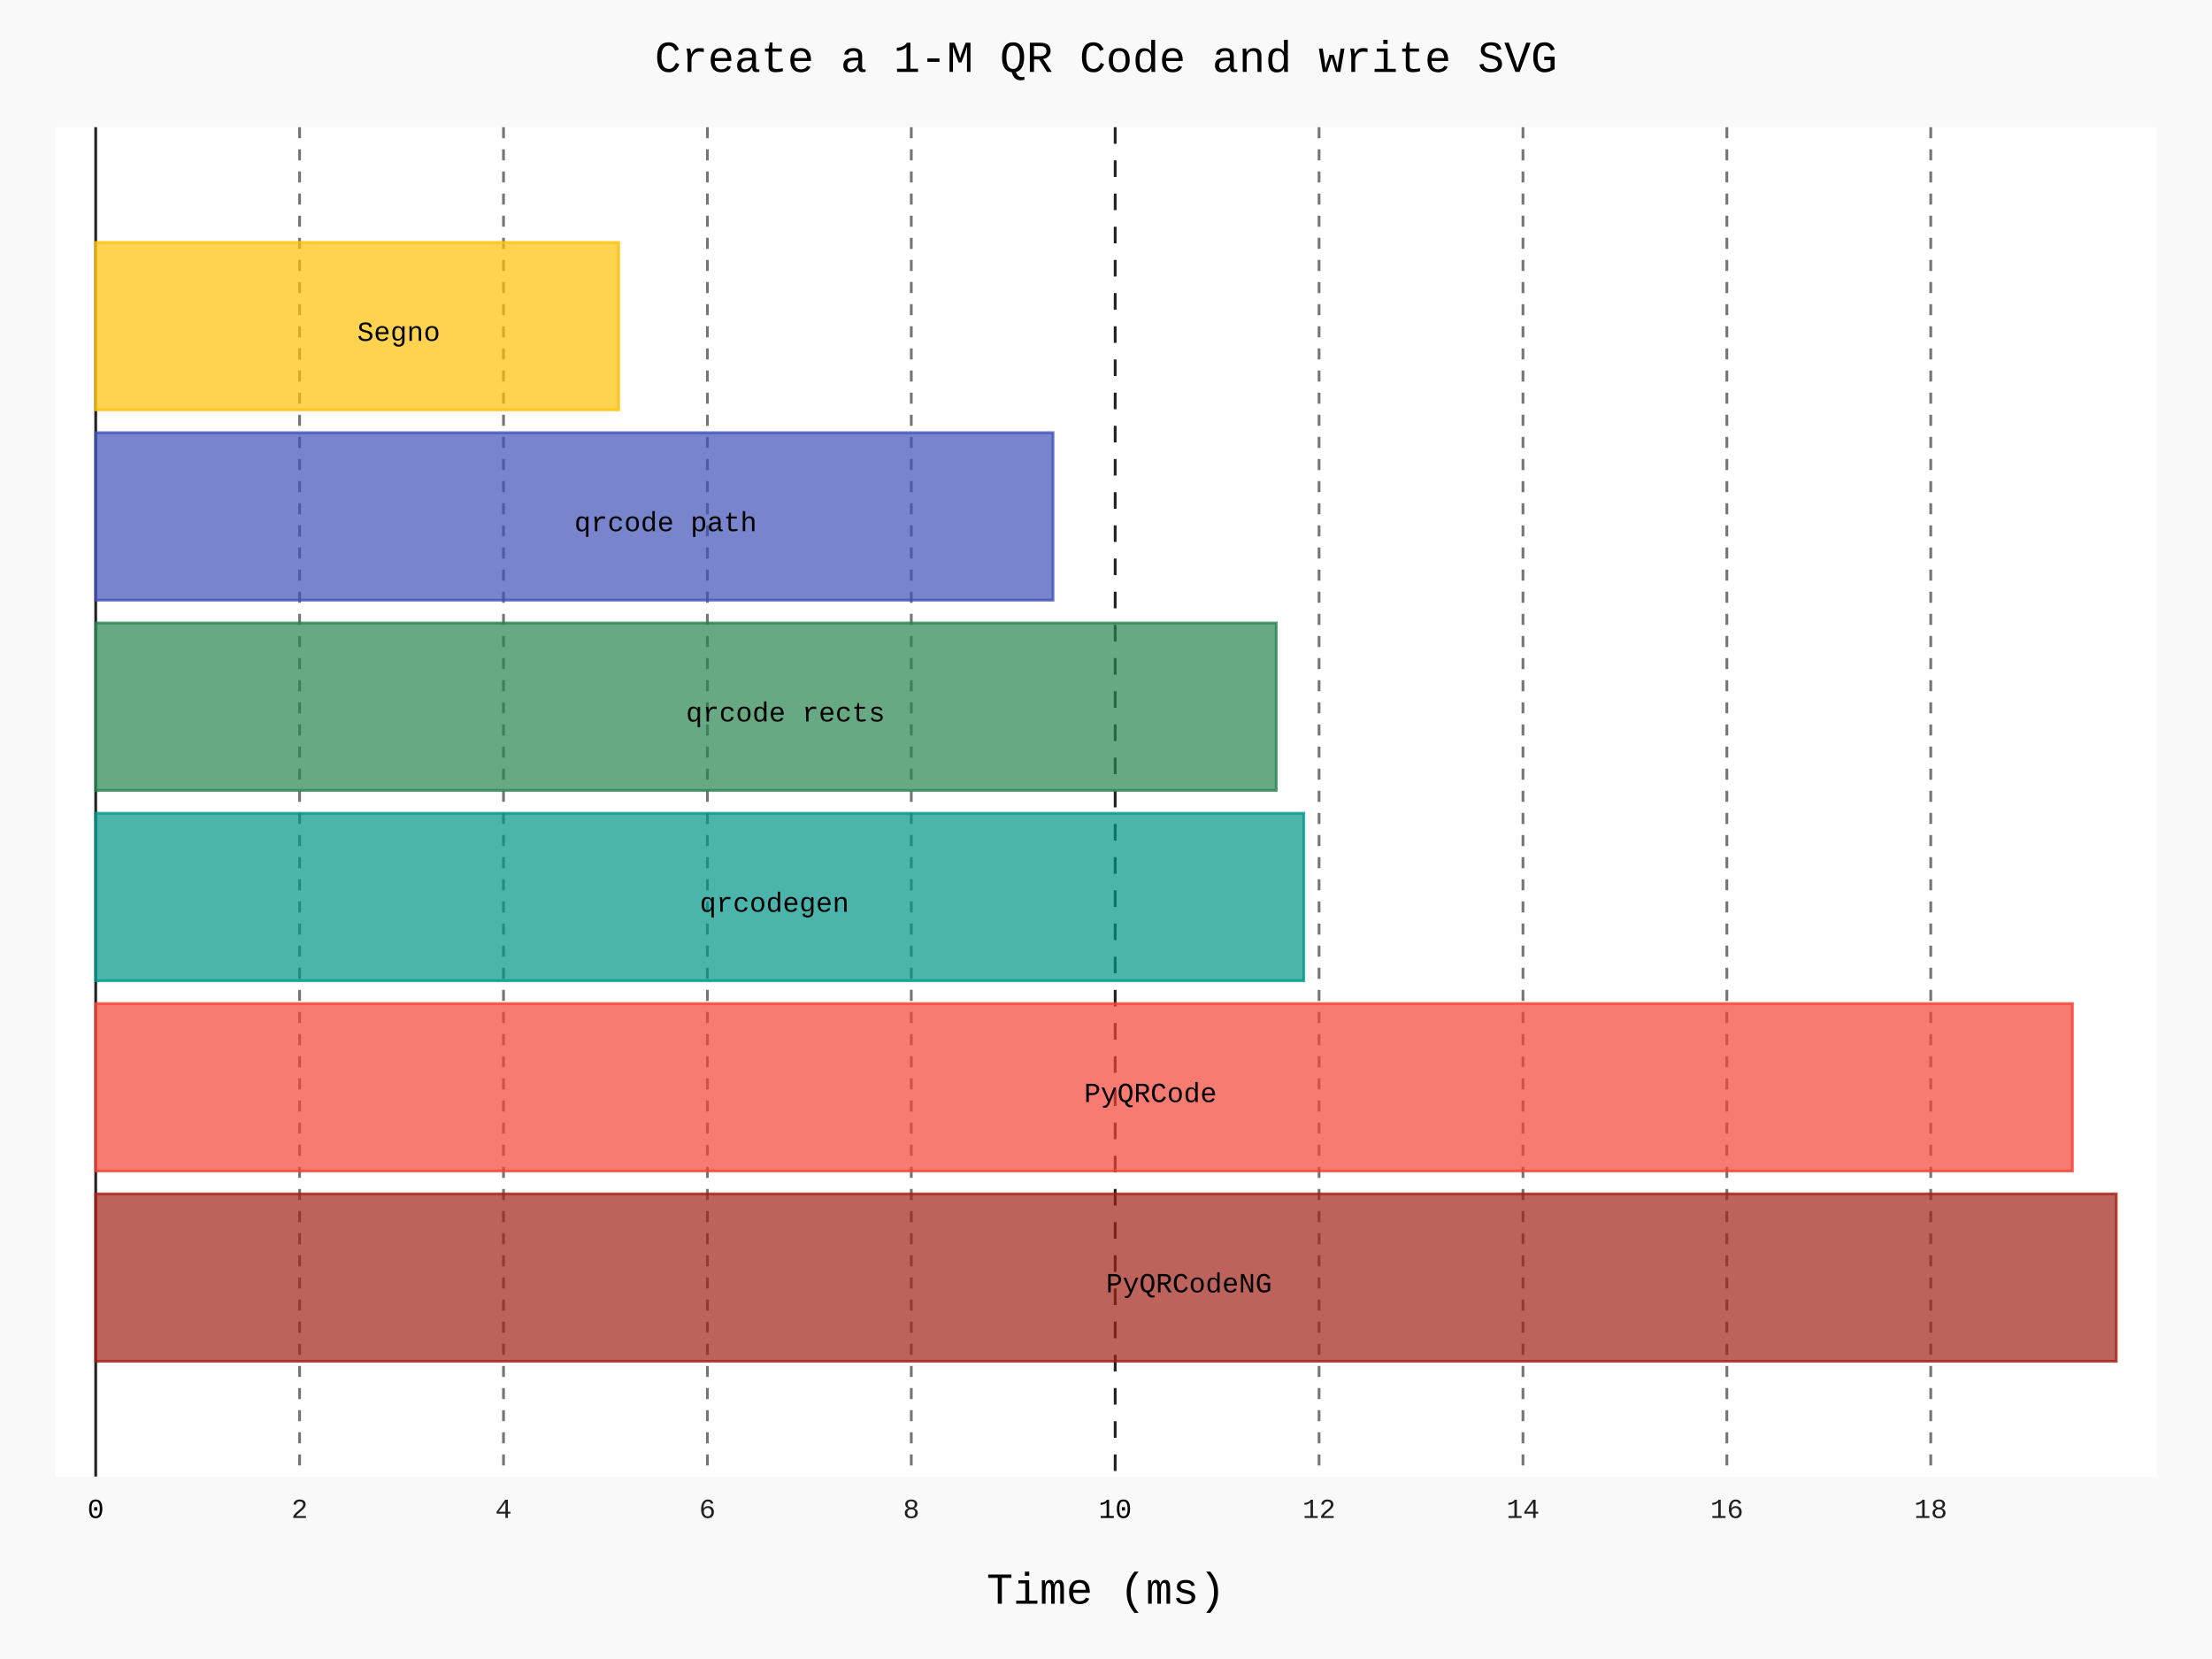
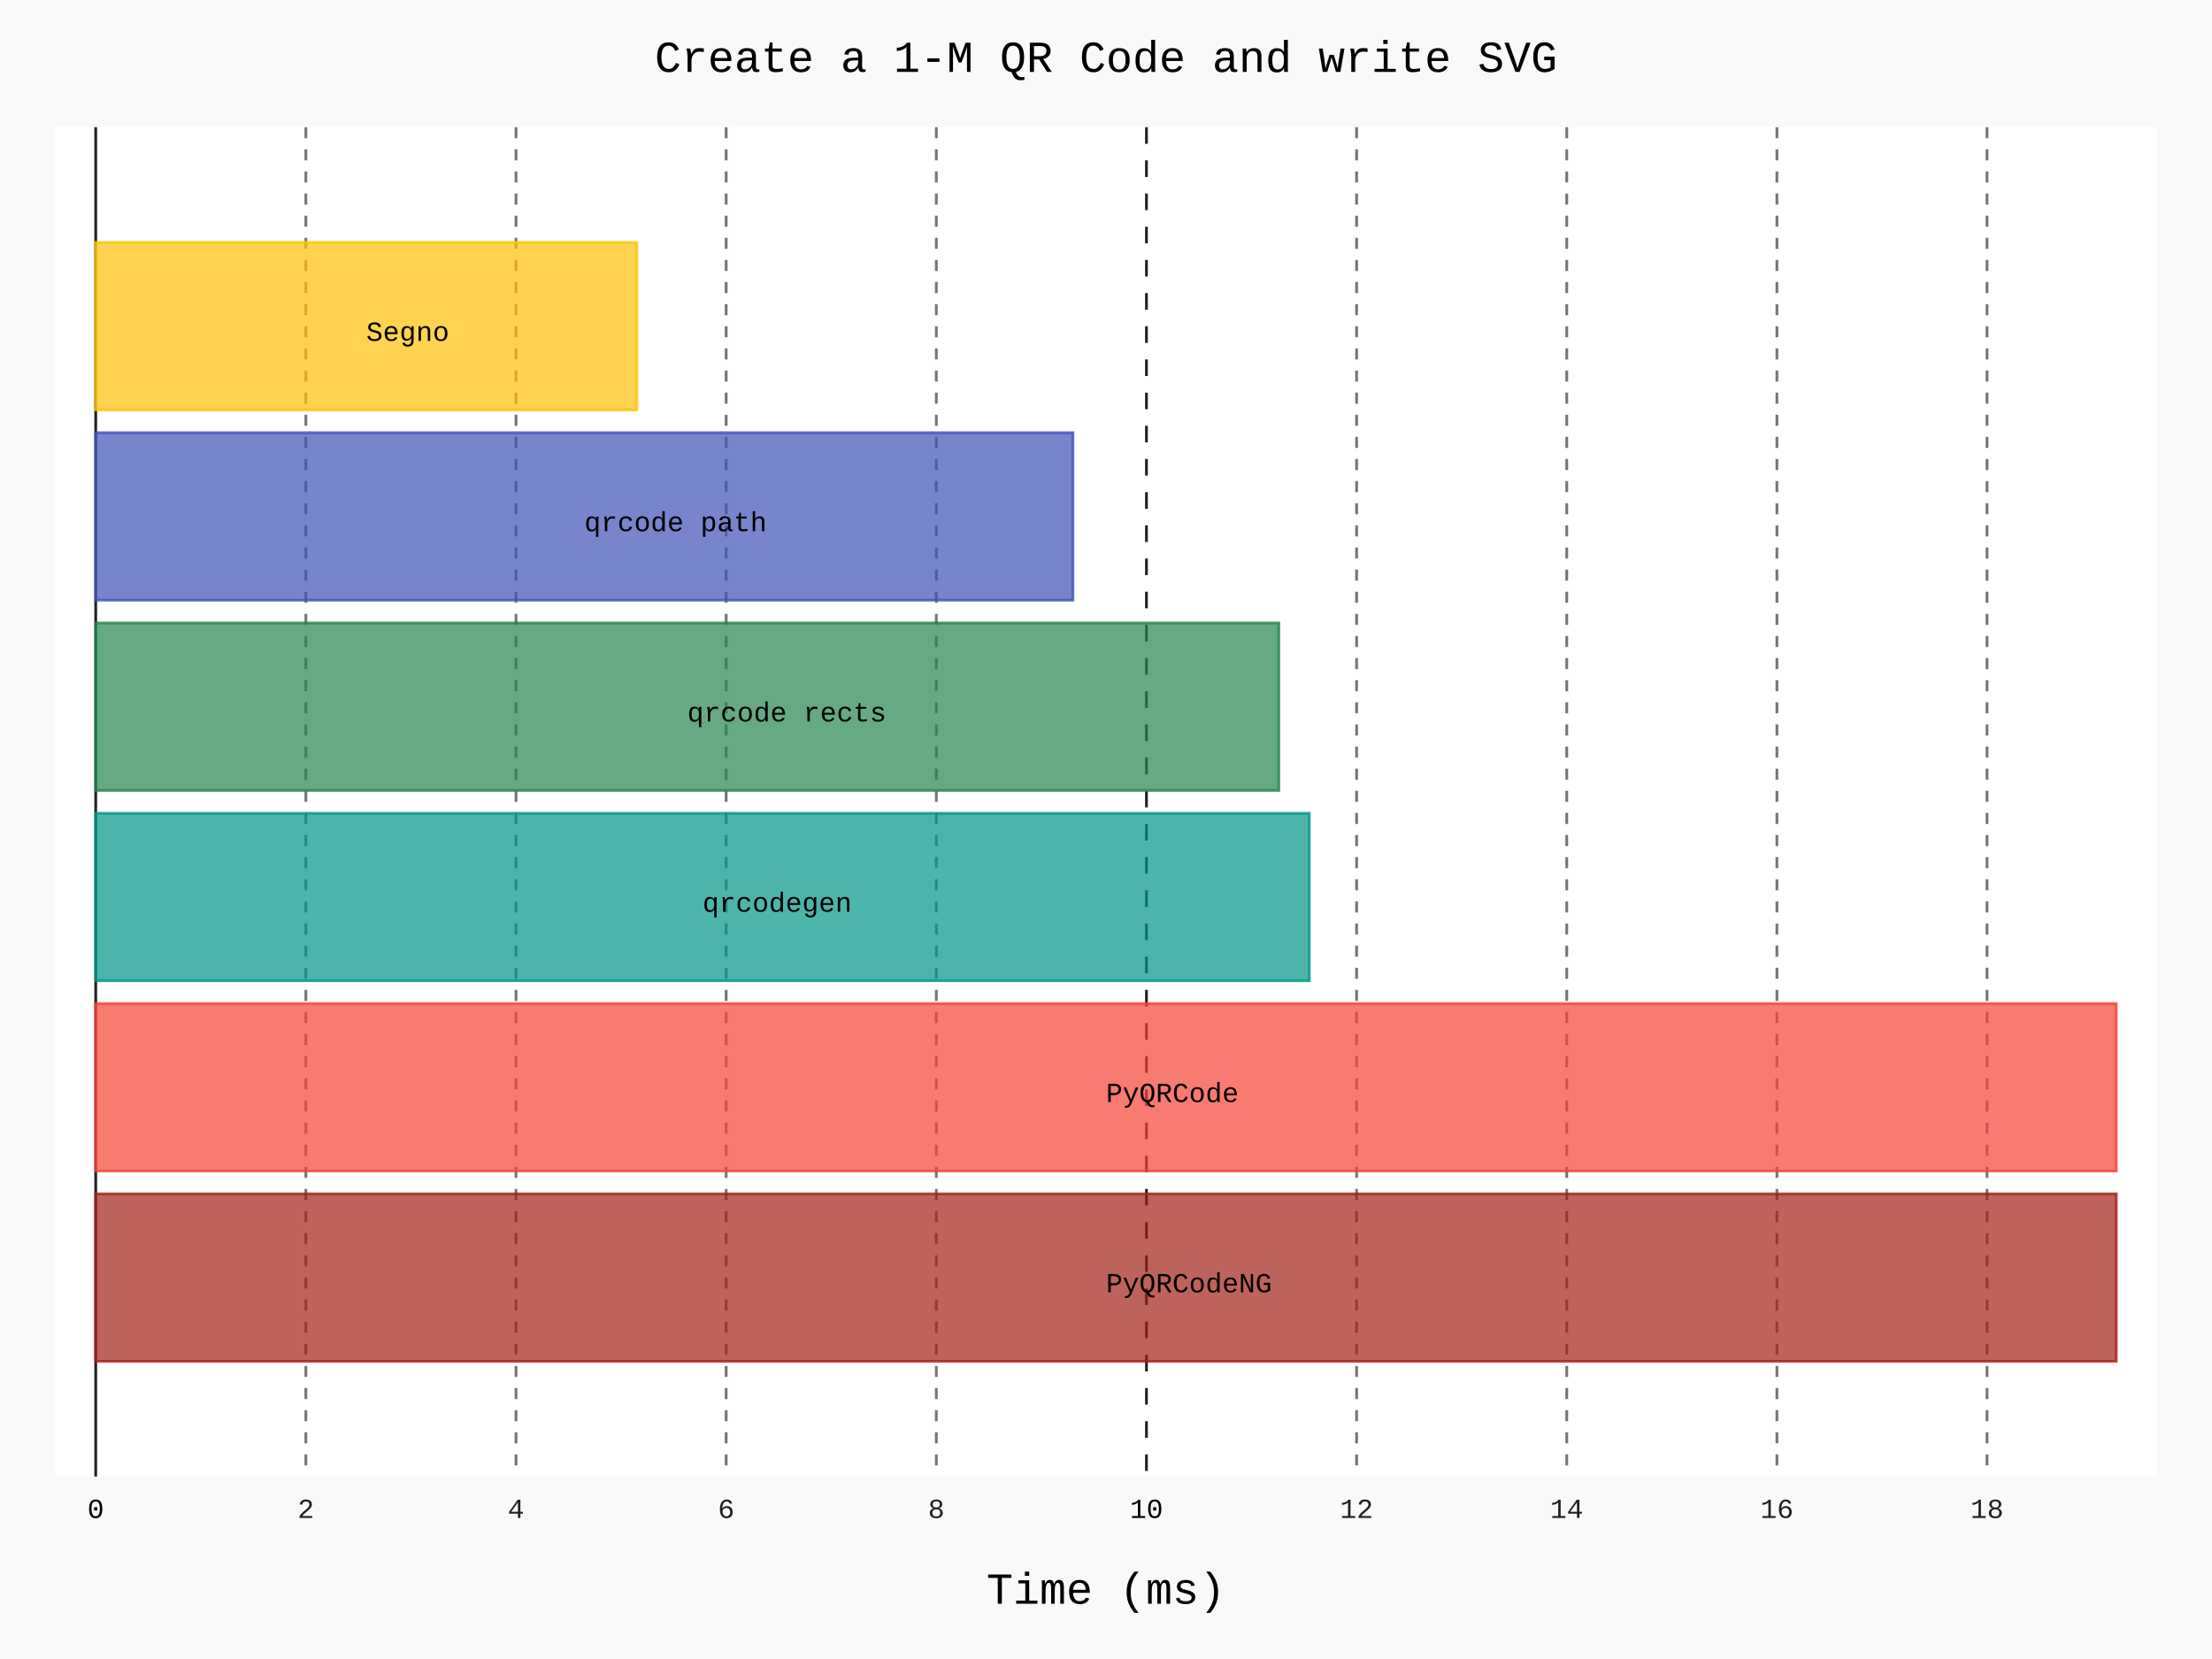
- <svg xmlns="http://www.w3.org/2000/svg" class="pygal-chart" id="chart-d6555d35-30ae-4329-a8de-c13eaaf54eca" viewBox="0 0 800 600">
+ <svg xmlns="http://www.w3.org/2000/svg" class="pygal-chart" id="chart-0d9b0763-9739-4e7c-9b5b-1f5afa190f03" viewBox="0 0 800 600">
  <defs>
-     <style type="text/css">#chart-d6555d35-30ae-4329-a8de-c13eaaf54eca{-webkit-user-select:none;-webkit-font-smoothing:antialiased;font-family:Consolas,"Liberation Mono",Menlo,Courier,monospace}#chart-d6555d35-30ae-4329-a8de-c13eaaf54eca .title{font-family:Consolas,"Liberation Mono",Menlo,Courier,monospace;font-size:16px}#chart-d6555d35-30ae-4329-a8de-c13eaaf54eca .legends .legend text{font-family:Consolas,"Liberation Mono",Menlo,Courier,monospace;font-size:14px}#chart-d6555d35-30ae-4329-a8de-c13eaaf54eca .axis text{font-family:Consolas,"Liberation Mono",Menlo,Courier,monospace;font-size:10px}#chart-d6555d35-30ae-4329-a8de-c13eaaf54eca .axis text.major{font-family:Consolas,"Liberation Mono",Menlo,Courier,monospace;font-size:10px}#chart-d6555d35-30ae-4329-a8de-c13eaaf54eca .text-overlay text.value{font-family:Consolas,"Liberation Mono",Menlo,Courier,monospace;font-size:16px}#chart-d6555d35-30ae-4329-a8de-c13eaaf54eca .text-overlay text.label{font-family:Consolas,"Liberation Mono",Menlo,Courier,monospace;font-size:10px}#chart-d6555d35-30ae-4329-a8de-c13eaaf54eca .tooltip{font-family:Consolas,"Liberation Mono",Menlo,Courier,monospace;font-size:14px}#chart-d6555d35-30ae-4329-a8de-c13eaaf54eca text.no_data{font-family:Consolas,"Liberation Mono",Menlo,Courier,monospace;font-size:64px}
- #chart-d6555d35-30ae-4329-a8de-c13eaaf54eca{background-color:rgba(249,249,249,1)}#chart-d6555d35-30ae-4329-a8de-c13eaaf54eca path,#chart-d6555d35-30ae-4329-a8de-c13eaaf54eca line,#chart-d6555d35-30ae-4329-a8de-c13eaaf54eca rect,#chart-d6555d35-30ae-4329-a8de-c13eaaf54eca circle{-webkit-transition:150ms;-moz-transition:150ms;transition:150ms}#chart-d6555d35-30ae-4329-a8de-c13eaaf54eca .graph &gt; .background{fill:rgba(249,249,249,1)}#chart-d6555d35-30ae-4329-a8de-c13eaaf54eca .plot &gt; .background{fill:rgba(255,255,255,1)}#chart-d6555d35-30ae-4329-a8de-c13eaaf54eca .graph{fill:rgba(0,0,0,.87)}#chart-d6555d35-30ae-4329-a8de-c13eaaf54eca text.no_data{fill:rgba(0,0,0,1)}#chart-d6555d35-30ae-4329-a8de-c13eaaf54eca .title{fill:rgba(0,0,0,1)}#chart-d6555d35-30ae-4329-a8de-c13eaaf54eca .legends .legend text{fill:rgba(0,0,0,.87)}#chart-d6555d35-30ae-4329-a8de-c13eaaf54eca .legends .legend:hover text{fill:rgba(0,0,0,1)}#chart-d6555d35-30ae-4329-a8de-c13eaaf54eca .axis .line{stroke:rgba(0,0,0,1)}#chart-d6555d35-30ae-4329-a8de-c13eaaf54eca .axis .guide.line{stroke:rgba(0,0,0,.54)}#chart-d6555d35-30ae-4329-a8de-c13eaaf54eca .axis .major.line{stroke:rgba(0,0,0,.87)}#chart-d6555d35-30ae-4329-a8de-c13eaaf54eca .axis text.major{fill:rgba(0,0,0,1)}#chart-d6555d35-30ae-4329-a8de-c13eaaf54eca .axis.y .guides:hover .guide.line,#chart-d6555d35-30ae-4329-a8de-c13eaaf54eca .line-graph .axis.x .guides:hover .guide.line,#chart-d6555d35-30ae-4329-a8de-c13eaaf54eca .stackedline-graph .axis.x .guides:hover .guide.line,#chart-d6555d35-30ae-4329-a8de-c13eaaf54eca .xy-graph .axis.x .guides:hover .guide.line{stroke:rgba(0,0,0,1)}#chart-d6555d35-30ae-4329-a8de-c13eaaf54eca .axis .guides:hover text{fill:rgba(0,0,0,1)}#chart-d6555d35-30ae-4329-a8de-c13eaaf54eca .reactive{fill-opacity:.7;stroke-opacity:.8}#chart-d6555d35-30ae-4329-a8de-c13eaaf54eca .ci{stroke:rgba(0,0,0,.87)}#chart-d6555d35-30ae-4329-a8de-c13eaaf54eca .reactive.active,#chart-d6555d35-30ae-4329-a8de-c13eaaf54eca .active .reactive{fill-opacity:.8;stroke-opacity:.9;stroke-width:4}#chart-d6555d35-30ae-4329-a8de-c13eaaf54eca .ci .reactive.active{stroke-width:1.5}#chart-d6555d35-30ae-4329-a8de-c13eaaf54eca .series text{fill:rgba(0,0,0,1)}#chart-d6555d35-30ae-4329-a8de-c13eaaf54eca .tooltip rect{fill:rgba(255,255,255,1);stroke:rgba(0,0,0,1);-webkit-transition:opacity 150ms;-moz-transition:opacity 150ms;transition:opacity 150ms}#chart-d6555d35-30ae-4329-a8de-c13eaaf54eca .tooltip .label{fill:rgba(0,0,0,.87)}#chart-d6555d35-30ae-4329-a8de-c13eaaf54eca .tooltip .label{fill:rgba(0,0,0,.87)}#chart-d6555d35-30ae-4329-a8de-c13eaaf54eca .tooltip .legend{font-size:.8em;fill:rgba(0,0,0,.54)}#chart-d6555d35-30ae-4329-a8de-c13eaaf54eca .tooltip .x_label{font-size:.6em;fill:rgba(0,0,0,1)}#chart-d6555d35-30ae-4329-a8de-c13eaaf54eca .tooltip .xlink{font-size:.5em;text-decoration:underline}#chart-d6555d35-30ae-4329-a8de-c13eaaf54eca .tooltip .value{font-size:1.5em}#chart-d6555d35-30ae-4329-a8de-c13eaaf54eca .bound{font-size:.5em}#chart-d6555d35-30ae-4329-a8de-c13eaaf54eca .max-value{font-size:.75em;fill:rgba(0,0,0,.54)}#chart-d6555d35-30ae-4329-a8de-c13eaaf54eca .map-element{fill:rgba(255,255,255,1);stroke:rgba(0,0,0,.54) !important}#chart-d6555d35-30ae-4329-a8de-c13eaaf54eca .map-element .reactive{fill-opacity:inherit;stroke-opacity:inherit}#chart-d6555d35-30ae-4329-a8de-c13eaaf54eca .color-0,#chart-d6555d35-30ae-4329-a8de-c13eaaf54eca .color-0 a:visited{stroke:#F44336;fill:#F44336}#chart-d6555d35-30ae-4329-a8de-c13eaaf54eca .color-1,#chart-d6555d35-30ae-4329-a8de-c13eaaf54eca .color-1 a:visited{stroke:#3F51B5;fill:#3F51B5}#chart-d6555d35-30ae-4329-a8de-c13eaaf54eca .color-2,#chart-d6555d35-30ae-4329-a8de-c13eaaf54eca .color-2 a:visited{stroke:#009688;fill:#009688}#chart-d6555d35-30ae-4329-a8de-c13eaaf54eca .color-3,#chart-d6555d35-30ae-4329-a8de-c13eaaf54eca .color-3 a:visited{stroke:#FFC107;fill:#FFC107}#chart-d6555d35-30ae-4329-a8de-c13eaaf54eca .color-4,#chart-d6555d35-30ae-4329-a8de-c13eaaf54eca .color-4 a:visited{stroke:#FF5722;fill:#FF5722}#chart-d6555d35-30ae-4329-a8de-c13eaaf54eca .color-5,#chart-d6555d35-30ae-4329-a8de-c13eaaf54eca .color-5 a:visited{stroke:#9C27B0;fill:#9C27B0}#chart-d6555d35-30ae-4329-a8de-c13eaaf54eca .text-overlay .color-0 text{fill:black}#chart-d6555d35-30ae-4329-a8de-c13eaaf54eca .text-overlay .color-1 text{fill:black}#chart-d6555d35-30ae-4329-a8de-c13eaaf54eca .text-overlay .color-2 text{fill:black}#chart-d6555d35-30ae-4329-a8de-c13eaaf54eca .text-overlay .color-3 text{fill:black}#chart-d6555d35-30ae-4329-a8de-c13eaaf54eca .text-overlay .color-4 text{fill:black}#chart-d6555d35-30ae-4329-a8de-c13eaaf54eca .text-overlay .color-5 text{fill:black}
- #chart-d6555d35-30ae-4329-a8de-c13eaaf54eca text.no_data{text-anchor:middle}#chart-d6555d35-30ae-4329-a8de-c13eaaf54eca .guide.line{fill:none}#chart-d6555d35-30ae-4329-a8de-c13eaaf54eca .centered{text-anchor:middle}#chart-d6555d35-30ae-4329-a8de-c13eaaf54eca .title{text-anchor:middle}#chart-d6555d35-30ae-4329-a8de-c13eaaf54eca .legends .legend text{fill-opacity:1}#chart-d6555d35-30ae-4329-a8de-c13eaaf54eca .axis.x text{text-anchor:middle}#chart-d6555d35-30ae-4329-a8de-c13eaaf54eca .axis.x:not(.web) text[transform]{text-anchor:start}#chart-d6555d35-30ae-4329-a8de-c13eaaf54eca .axis.x:not(.web) text[transform].backwards{text-anchor:end}#chart-d6555d35-30ae-4329-a8de-c13eaaf54eca .axis.y text{text-anchor:end}#chart-d6555d35-30ae-4329-a8de-c13eaaf54eca .axis.y text[transform].backwards{text-anchor:start}#chart-d6555d35-30ae-4329-a8de-c13eaaf54eca .axis.y2 text{text-anchor:start}#chart-d6555d35-30ae-4329-a8de-c13eaaf54eca .axis.y2 text[transform].backwards{text-anchor:end}#chart-d6555d35-30ae-4329-a8de-c13eaaf54eca .axis .guide.line{stroke-dasharray:4,4}#chart-d6555d35-30ae-4329-a8de-c13eaaf54eca .axis .major.guide.line{stroke-dasharray:6,6}#chart-d6555d35-30ae-4329-a8de-c13eaaf54eca .horizontal .axis.y .guide.line,#chart-d6555d35-30ae-4329-a8de-c13eaaf54eca .horizontal .axis.y2 .guide.line,#chart-d6555d35-30ae-4329-a8de-c13eaaf54eca .vertical .axis.x .guide.line{opacity:0}#chart-d6555d35-30ae-4329-a8de-c13eaaf54eca .horizontal .axis.always_show .guide.line,#chart-d6555d35-30ae-4329-a8de-c13eaaf54eca .vertical .axis.always_show .guide.line{opacity:1 !important}#chart-d6555d35-30ae-4329-a8de-c13eaaf54eca .axis.y .guides:hover .guide.line,#chart-d6555d35-30ae-4329-a8de-c13eaaf54eca .axis.y2 .guides:hover .guide.line,#chart-d6555d35-30ae-4329-a8de-c13eaaf54eca .axis.x .guides:hover .guide.line{opacity:1}#chart-d6555d35-30ae-4329-a8de-c13eaaf54eca .axis .guides:hover text{opacity:1}#chart-d6555d35-30ae-4329-a8de-c13eaaf54eca .nofill{fill:none}#chart-d6555d35-30ae-4329-a8de-c13eaaf54eca .subtle-fill{fill-opacity:.2}#chart-d6555d35-30ae-4329-a8de-c13eaaf54eca .dot{stroke-width:1px;fill-opacity:1}#chart-d6555d35-30ae-4329-a8de-c13eaaf54eca .dot.active{stroke-width:5px}#chart-d6555d35-30ae-4329-a8de-c13eaaf54eca .dot.negative{fill:transparent}#chart-d6555d35-30ae-4329-a8de-c13eaaf54eca text,#chart-d6555d35-30ae-4329-a8de-c13eaaf54eca tspan{stroke:none !important}#chart-d6555d35-30ae-4329-a8de-c13eaaf54eca .series text.active{opacity:1}#chart-d6555d35-30ae-4329-a8de-c13eaaf54eca .tooltip rect{fill-opacity:.95;stroke-width:.5}#chart-d6555d35-30ae-4329-a8de-c13eaaf54eca .tooltip text{fill-opacity:1}#chart-d6555d35-30ae-4329-a8de-c13eaaf54eca .showable{visibility:hidden}#chart-d6555d35-30ae-4329-a8de-c13eaaf54eca .showable.shown{visibility:visible}#chart-d6555d35-30ae-4329-a8de-c13eaaf54eca .gauge-background{fill:rgba(229,229,229,1);stroke:none}#chart-d6555d35-30ae-4329-a8de-c13eaaf54eca .bg-lines{stroke:rgba(249,249,249,1);stroke-width:2px}</style>
+     <style type="text/css">#chart-0d9b0763-9739-4e7c-9b5b-1f5afa190f03{-webkit-user-select:none;-webkit-font-smoothing:antialiased;font-family:Consolas,"Liberation Mono",Menlo,Courier,monospace}#chart-0d9b0763-9739-4e7c-9b5b-1f5afa190f03 .title{font-family:Consolas,"Liberation Mono",Menlo,Courier,monospace;font-size:16px}#chart-0d9b0763-9739-4e7c-9b5b-1f5afa190f03 .legends .legend text{font-family:Consolas,"Liberation Mono",Menlo,Courier,monospace;font-size:14px}#chart-0d9b0763-9739-4e7c-9b5b-1f5afa190f03 .axis text{font-family:Consolas,"Liberation Mono",Menlo,Courier,monospace;font-size:10px}#chart-0d9b0763-9739-4e7c-9b5b-1f5afa190f03 .axis text.major{font-family:Consolas,"Liberation Mono",Menlo,Courier,monospace;font-size:10px}#chart-0d9b0763-9739-4e7c-9b5b-1f5afa190f03 .text-overlay text.value{font-family:Consolas,"Liberation Mono",Menlo,Courier,monospace;font-size:16px}#chart-0d9b0763-9739-4e7c-9b5b-1f5afa190f03 .text-overlay text.label{font-family:Consolas,"Liberation Mono",Menlo,Courier,monospace;font-size:10px}#chart-0d9b0763-9739-4e7c-9b5b-1f5afa190f03 .tooltip{font-family:Consolas,"Liberation Mono",Menlo,Courier,monospace;font-size:14px}#chart-0d9b0763-9739-4e7c-9b5b-1f5afa190f03 text.no_data{font-family:Consolas,"Liberation Mono",Menlo,Courier,monospace;font-size:64px}
+ #chart-0d9b0763-9739-4e7c-9b5b-1f5afa190f03{background-color:rgba(249,249,249,1)}#chart-0d9b0763-9739-4e7c-9b5b-1f5afa190f03 path,#chart-0d9b0763-9739-4e7c-9b5b-1f5afa190f03 line,#chart-0d9b0763-9739-4e7c-9b5b-1f5afa190f03 rect,#chart-0d9b0763-9739-4e7c-9b5b-1f5afa190f03 circle{-webkit-transition:150ms;-moz-transition:150ms;transition:150ms}#chart-0d9b0763-9739-4e7c-9b5b-1f5afa190f03 .graph &gt; .background{fill:rgba(249,249,249,1)}#chart-0d9b0763-9739-4e7c-9b5b-1f5afa190f03 .plot &gt; .background{fill:rgba(255,255,255,1)}#chart-0d9b0763-9739-4e7c-9b5b-1f5afa190f03 .graph{fill:rgba(0,0,0,.87)}#chart-0d9b0763-9739-4e7c-9b5b-1f5afa190f03 text.no_data{fill:rgba(0,0,0,1)}#chart-0d9b0763-9739-4e7c-9b5b-1f5afa190f03 .title{fill:rgba(0,0,0,1)}#chart-0d9b0763-9739-4e7c-9b5b-1f5afa190f03 .legends .legend text{fill:rgba(0,0,0,.87)}#chart-0d9b0763-9739-4e7c-9b5b-1f5afa190f03 .legends .legend:hover text{fill:rgba(0,0,0,1)}#chart-0d9b0763-9739-4e7c-9b5b-1f5afa190f03 .axis .line{stroke:rgba(0,0,0,1)}#chart-0d9b0763-9739-4e7c-9b5b-1f5afa190f03 .axis .guide.line{stroke:rgba(0,0,0,.54)}#chart-0d9b0763-9739-4e7c-9b5b-1f5afa190f03 .axis .major.line{stroke:rgba(0,0,0,.87)}#chart-0d9b0763-9739-4e7c-9b5b-1f5afa190f03 .axis text.major{fill:rgba(0,0,0,1)}#chart-0d9b0763-9739-4e7c-9b5b-1f5afa190f03 .axis.y .guides:hover .guide.line,#chart-0d9b0763-9739-4e7c-9b5b-1f5afa190f03 .line-graph .axis.x .guides:hover .guide.line,#chart-0d9b0763-9739-4e7c-9b5b-1f5afa190f03 .stackedline-graph .axis.x .guides:hover .guide.line,#chart-0d9b0763-9739-4e7c-9b5b-1f5afa190f03 .xy-graph .axis.x .guides:hover .guide.line{stroke:rgba(0,0,0,1)}#chart-0d9b0763-9739-4e7c-9b5b-1f5afa190f03 .axis .guides:hover text{fill:rgba(0,0,0,1)}#chart-0d9b0763-9739-4e7c-9b5b-1f5afa190f03 .reactive{fill-opacity:.7;stroke-opacity:.8}#chart-0d9b0763-9739-4e7c-9b5b-1f5afa190f03 .ci{stroke:rgba(0,0,0,.87)}#chart-0d9b0763-9739-4e7c-9b5b-1f5afa190f03 .reactive.active,#chart-0d9b0763-9739-4e7c-9b5b-1f5afa190f03 .active .reactive{fill-opacity:.8;stroke-opacity:.9;stroke-width:4}#chart-0d9b0763-9739-4e7c-9b5b-1f5afa190f03 .ci .reactive.active{stroke-width:1.5}#chart-0d9b0763-9739-4e7c-9b5b-1f5afa190f03 .series text{fill:rgba(0,0,0,1)}#chart-0d9b0763-9739-4e7c-9b5b-1f5afa190f03 .tooltip rect{fill:rgba(255,255,255,1);stroke:rgba(0,0,0,1);-webkit-transition:opacity 150ms;-moz-transition:opacity 150ms;transition:opacity 150ms}#chart-0d9b0763-9739-4e7c-9b5b-1f5afa190f03 .tooltip .label{fill:rgba(0,0,0,.87)}#chart-0d9b0763-9739-4e7c-9b5b-1f5afa190f03 .tooltip .label{fill:rgba(0,0,0,.87)}#chart-0d9b0763-9739-4e7c-9b5b-1f5afa190f03 .tooltip .legend{font-size:.8em;fill:rgba(0,0,0,.54)}#chart-0d9b0763-9739-4e7c-9b5b-1f5afa190f03 .tooltip .x_label{font-size:.6em;fill:rgba(0,0,0,1)}#chart-0d9b0763-9739-4e7c-9b5b-1f5afa190f03 .tooltip .xlink{font-size:.5em;text-decoration:underline}#chart-0d9b0763-9739-4e7c-9b5b-1f5afa190f03 .tooltip .value{font-size:1.5em}#chart-0d9b0763-9739-4e7c-9b5b-1f5afa190f03 .bound{font-size:.5em}#chart-0d9b0763-9739-4e7c-9b5b-1f5afa190f03 .max-value{font-size:.75em;fill:rgba(0,0,0,.54)}#chart-0d9b0763-9739-4e7c-9b5b-1f5afa190f03 .map-element{fill:rgba(255,255,255,1);stroke:rgba(0,0,0,.54) !important}#chart-0d9b0763-9739-4e7c-9b5b-1f5afa190f03 .map-element .reactive{fill-opacity:inherit;stroke-opacity:inherit}#chart-0d9b0763-9739-4e7c-9b5b-1f5afa190f03 .color-0,#chart-0d9b0763-9739-4e7c-9b5b-1f5afa190f03 .color-0 a:visited{stroke:#F44336;fill:#F44336}#chart-0d9b0763-9739-4e7c-9b5b-1f5afa190f03 .color-1,#chart-0d9b0763-9739-4e7c-9b5b-1f5afa190f03 .color-1 a:visited{stroke:#3F51B5;fill:#3F51B5}#chart-0d9b0763-9739-4e7c-9b5b-1f5afa190f03 .color-2,#chart-0d9b0763-9739-4e7c-9b5b-1f5afa190f03 .color-2 a:visited{stroke:#009688;fill:#009688}#chart-0d9b0763-9739-4e7c-9b5b-1f5afa190f03 .color-3,#chart-0d9b0763-9739-4e7c-9b5b-1f5afa190f03 .color-3 a:visited{stroke:#FFC107;fill:#FFC107}#chart-0d9b0763-9739-4e7c-9b5b-1f5afa190f03 .color-4,#chart-0d9b0763-9739-4e7c-9b5b-1f5afa190f03 .color-4 a:visited{stroke:#FF5722;fill:#FF5722}#chart-0d9b0763-9739-4e7c-9b5b-1f5afa190f03 .color-5,#chart-0d9b0763-9739-4e7c-9b5b-1f5afa190f03 .color-5 a:visited{stroke:#9C27B0;fill:#9C27B0}#chart-0d9b0763-9739-4e7c-9b5b-1f5afa190f03 .text-overlay .color-0 text{fill:black}#chart-0d9b0763-9739-4e7c-9b5b-1f5afa190f03 .text-overlay .color-1 text{fill:black}#chart-0d9b0763-9739-4e7c-9b5b-1f5afa190f03 .text-overlay .color-2 text{fill:black}#chart-0d9b0763-9739-4e7c-9b5b-1f5afa190f03 .text-overlay .color-3 text{fill:black}#chart-0d9b0763-9739-4e7c-9b5b-1f5afa190f03 .text-overlay .color-4 text{fill:black}#chart-0d9b0763-9739-4e7c-9b5b-1f5afa190f03 .text-overlay .color-5 text{fill:black}
+ #chart-0d9b0763-9739-4e7c-9b5b-1f5afa190f03 text.no_data{text-anchor:middle}#chart-0d9b0763-9739-4e7c-9b5b-1f5afa190f03 .guide.line{fill:none}#chart-0d9b0763-9739-4e7c-9b5b-1f5afa190f03 .centered{text-anchor:middle}#chart-0d9b0763-9739-4e7c-9b5b-1f5afa190f03 .title{text-anchor:middle}#chart-0d9b0763-9739-4e7c-9b5b-1f5afa190f03 .legends .legend text{fill-opacity:1}#chart-0d9b0763-9739-4e7c-9b5b-1f5afa190f03 .axis.x text{text-anchor:middle}#chart-0d9b0763-9739-4e7c-9b5b-1f5afa190f03 .axis.x:not(.web) text[transform]{text-anchor:start}#chart-0d9b0763-9739-4e7c-9b5b-1f5afa190f03 .axis.x:not(.web) text[transform].backwards{text-anchor:end}#chart-0d9b0763-9739-4e7c-9b5b-1f5afa190f03 .axis.y text{text-anchor:end}#chart-0d9b0763-9739-4e7c-9b5b-1f5afa190f03 .axis.y text[transform].backwards{text-anchor:start}#chart-0d9b0763-9739-4e7c-9b5b-1f5afa190f03 .axis.y2 text{text-anchor:start}#chart-0d9b0763-9739-4e7c-9b5b-1f5afa190f03 .axis.y2 text[transform].backwards{text-anchor:end}#chart-0d9b0763-9739-4e7c-9b5b-1f5afa190f03 .axis .guide.line{stroke-dasharray:4,4}#chart-0d9b0763-9739-4e7c-9b5b-1f5afa190f03 .axis .major.guide.line{stroke-dasharray:6,6}#chart-0d9b0763-9739-4e7c-9b5b-1f5afa190f03 .horizontal .axis.y .guide.line,#chart-0d9b0763-9739-4e7c-9b5b-1f5afa190f03 .horizontal .axis.y2 .guide.line,#chart-0d9b0763-9739-4e7c-9b5b-1f5afa190f03 .vertical .axis.x .guide.line{opacity:0}#chart-0d9b0763-9739-4e7c-9b5b-1f5afa190f03 .horizontal .axis.always_show .guide.line,#chart-0d9b0763-9739-4e7c-9b5b-1f5afa190f03 .vertical .axis.always_show .guide.line{opacity:1 !important}#chart-0d9b0763-9739-4e7c-9b5b-1f5afa190f03 .axis.y .guides:hover .guide.line,#chart-0d9b0763-9739-4e7c-9b5b-1f5afa190f03 .axis.y2 .guides:hover .guide.line,#chart-0d9b0763-9739-4e7c-9b5b-1f5afa190f03 .axis.x .guides:hover .guide.line{opacity:1}#chart-0d9b0763-9739-4e7c-9b5b-1f5afa190f03 .axis .guides:hover text{opacity:1}#chart-0d9b0763-9739-4e7c-9b5b-1f5afa190f03 .nofill{fill:none}#chart-0d9b0763-9739-4e7c-9b5b-1f5afa190f03 .subtle-fill{fill-opacity:.2}#chart-0d9b0763-9739-4e7c-9b5b-1f5afa190f03 .dot{stroke-width:1px;fill-opacity:1}#chart-0d9b0763-9739-4e7c-9b5b-1f5afa190f03 .dot.active{stroke-width:5px}#chart-0d9b0763-9739-4e7c-9b5b-1f5afa190f03 .dot.negative{fill:transparent}#chart-0d9b0763-9739-4e7c-9b5b-1f5afa190f03 text,#chart-0d9b0763-9739-4e7c-9b5b-1f5afa190f03 tspan{stroke:none !important}#chart-0d9b0763-9739-4e7c-9b5b-1f5afa190f03 .series text.active{opacity:1}#chart-0d9b0763-9739-4e7c-9b5b-1f5afa190f03 .tooltip rect{fill-opacity:.95;stroke-width:.5}#chart-0d9b0763-9739-4e7c-9b5b-1f5afa190f03 .tooltip text{fill-opacity:1}#chart-0d9b0763-9739-4e7c-9b5b-1f5afa190f03 .showable{visibility:hidden}#chart-0d9b0763-9739-4e7c-9b5b-1f5afa190f03 .showable.shown{visibility:visible}#chart-0d9b0763-9739-4e7c-9b5b-1f5afa190f03 .gauge-background{fill:rgba(229,229,229,1);stroke:none}#chart-0d9b0763-9739-4e7c-9b5b-1f5afa190f03 .bg-lines{stroke:rgba(249,249,249,1);stroke-width:2px}</style>
  </defs>
  <g class="graph horizontalbar-graph horizontal">
    <rect class="background" height="600" width="800" x="0" y="0" />
    <g class="plot" transform="translate(20, 46)">
      <rect class="background" height="488" width="760" x="0" y="0" />
      <g class="axis x always_show">
        <g class="guides">
          <path class="axis major line" d="M14.615 0 v488" />
          <text class="major" x="14.615" y="503.0">0</text>
        </g>
        <g class="guides">
-           <path class="guide line" d="M88.356 0 v488" />
-           <text class="" x="88.356" y="503.0">2</text>
+           <path class="guide line" d="M90.618 0 v488" />
+           <text class="" x="90.618" y="503.0">2</text>
        </g>
        <g class="guides">
-           <path class="guide line" d="M162.097 0 v488" />
-           <text class="" x="162.097" y="503.0">4</text>
+           <path class="guide line" d="M166.621 0 v488" />
+           <text class="" x="166.621" y="503.0">4</text>
        </g>
        <g class="guides">
-           <path class="guide line" d="M235.837 0 v488" />
-           <text class="" x="235.837" y="503.0">6</text>
+           <path class="guide line" d="M242.625 0 v488" />
+           <text class="" x="242.625" y="503.0">6</text>
        </g>
        <g class="guides">
-           <path class="guide line" d="M309.578 0 v488" />
-           <text class="" x="309.578" y="503.0">8</text>
+           <path class="guide line" d="M318.628 0 v488" />
+           <text class="" x="318.628" y="503.0">8</text>
        </g>
        <g class="guides">
-           <path class="major guide line" d="M383.318 0 v488" />
-           <text class="major" x="383.318" y="503.0">10</text>
+           <path class="major guide line" d="M394.631 0 v488" />
+           <text class="major" x="394.631" y="503.0">10</text>
        </g>
        <g class="guides">
-           <path class="guide line" d="M457.059 0 v488" />
-           <text class="" x="457.059" y="503.0">12</text>
+           <path class="guide line" d="M470.634 0 v488" />
+           <text class="" x="470.634" y="503.0">12</text>
        </g>
        <g class="guides">
-           <path class="guide line" d="M530.8 0 v488" />
-           <text class="" x="530.8" y="503.0">14</text>
+           <path class="guide line" d="M546.637 0 v488" />
+           <text class="" x="546.637" y="503.0">14</text>
        </g>
        <g class="guides">
-           <path class="guide line" d="M604.54 0 v488" />
-           <text class="" x="604.54" y="503.0">16</text>
+           <path class="guide line" d="M622.64 0 v488" />
+           <text class="" x="622.64" y="503.0">16</text>
        </g>
        <g class="guides">
-           <path class="guide line" d="M678.281 0 v488" />
-           <text class="" x="678.281" y="503.0">18</text>
+           <path class="guide line" d="M698.643 0 v488" />
+           <text class="" x="698.643" y="503.0">18</text>
        </g>
      </g>
      <g class="series serie-5 color-5">
        <g class="bars">
          <g class="bar" style="fill: #A22118; stroke: #A22118">
            <rect class="rect reactive tooltip-trigger" height="60.562" rx="0" ry="0" width="730.769" x="14.615" y="385.77" />
          </g>
        </g>
      </g>
      <g class="series serie-4 color-4">
        <g class="bars">
          <g class="bar" style="fill: #F44336; stroke: #F44336">
-             <rect class="rect reactive tooltip-trigger" height="60.562" rx="0" ry="0" width="714.915" x="14.615" y="316.95" />
+             <rect class="rect reactive tooltip-trigger" height="60.562" rx="0" ry="0" width="730.769" x="14.615" y="316.95" />
          </g>
        </g>
      </g>
      <g class="series serie-3 color-3">
        <g class="bars">
          <g class="bar" style="fill: #009688; stroke: #009688">
-             <rect class="rect reactive tooltip-trigger" height="60.562" rx="0" ry="0" width="436.913" x="14.615" y="248.129" />
+             <rect class="rect reactive tooltip-trigger" height="60.562" rx="0" ry="0" width="438.918" x="14.615" y="248.129" />
          </g>
        </g>
      </g>
      <g class="series serie-2 color-2">
        <g class="bars">
          <g class="bar" style="fill: #26854F; stroke: #26854F">
-             <rect class="rect reactive tooltip-trigger" height="60.562" rx="0" ry="0" width="426.958" x="14.615" y="179.309" />
+             <rect class="rect reactive tooltip-trigger" height="60.562" rx="0" ry="0" width="427.897" x="14.615" y="179.309" />
          </g>
        </g>
      </g>
      <g class="series serie-1 color-1">
        <g class="bars">
          <g class="bar" style="fill: #3F51B5; stroke: #3F51B5">
-             <rect class="rect reactive tooltip-trigger" height="60.562" rx="0" ry="0" width="346.212" x="14.615" y="110.488" />
+             <rect class="rect reactive tooltip-trigger" height="60.562" rx="0" ry="0" width="353.414" x="14.615" y="110.488" />
          </g>
        </g>
      </g>
      <g class="series serie-0 color-0">
        <g class="bars">
          <g class="bar" style="fill: #FFC107; stroke: #FFC107">
-             <rect class="rect reactive tooltip-trigger" height="60.562" rx="0" ry="0" width="189.145" x="14.615" y="41.668" />
+             <rect class="rect reactive tooltip-trigger" height="60.562" rx="0" ry="0" width="195.708" x="14.615" y="41.668" />
          </g>
        </g>
      </g>
    </g>
    <g class="titles">
      <text class="title plot_title" x="400.0" y="26">Create a 1-M QR Code and write SVG</text>
      <text class="title" x="400.0" y="580">Time (ms)</text>
    </g>
    <g class="plot overlay" transform="translate(20, 46)">
      <g class="series serie-5 color-5" />
      <g class="series serie-4 color-4" />
      <g class="series serie-3 color-3" />
      <g class="series serie-2 color-2" />
      <g class="series serie-1 color-1" />
      <g class="series serie-0 color-0" />
    </g>
    <g class="plot text-overlay" transform="translate(20, 46)">
      <g class="series serie-5 color-5">
-         <text class="label" x="380.0" y="421.385">PyQRCodeNG</text>
+         <text class="label" x="380" y="421.385">PyQRCodeNG</text>
      </g>
      <g class="series serie-4 color-4">
-         <text class="label" x="372.073" y="352.564">PyQRCode</text>
+         <text class="label" x="380" y="352.564">PyQRCode</text>
      </g>
      <g class="series serie-3 color-3">
-         <text class="label" x="233.072" y="283.744">qrcodegen</text>
+         <text class="label" x="234.074" y="283.744">qrcodegen</text>
      </g>
      <g class="series serie-2 color-2">
-         <text class="label" x="228.094" y="214.923">qrcode rects</text>
+         <text class="label" x="228.564" y="214.923">qrcode rects</text>
      </g>
      <g class="series serie-1 color-1">
-         <text class="label" x="187.721" y="146.103">qrcode path</text>
+         <text class="label" x="191.322" y="146.103">qrcode path</text>
      </g>
      <g class="series serie-0 color-0">
-         <text class="label" x="109.188" y="77.282">Segno</text>
+         <text class="label" x="112.469" y="77.282">Segno</text>
      </g>
    </g>
    <g class="plot tooltip-overlay" transform="translate(20, 46)">
      <g class="tooltip" style="opacity: 0" transform="translate(0 0)">
        <rect class="tooltip-box" height="0" rx="0" ry="0" width="0" />
        <g class="text" />
      </g>
    </g>
  </g>
</svg>
